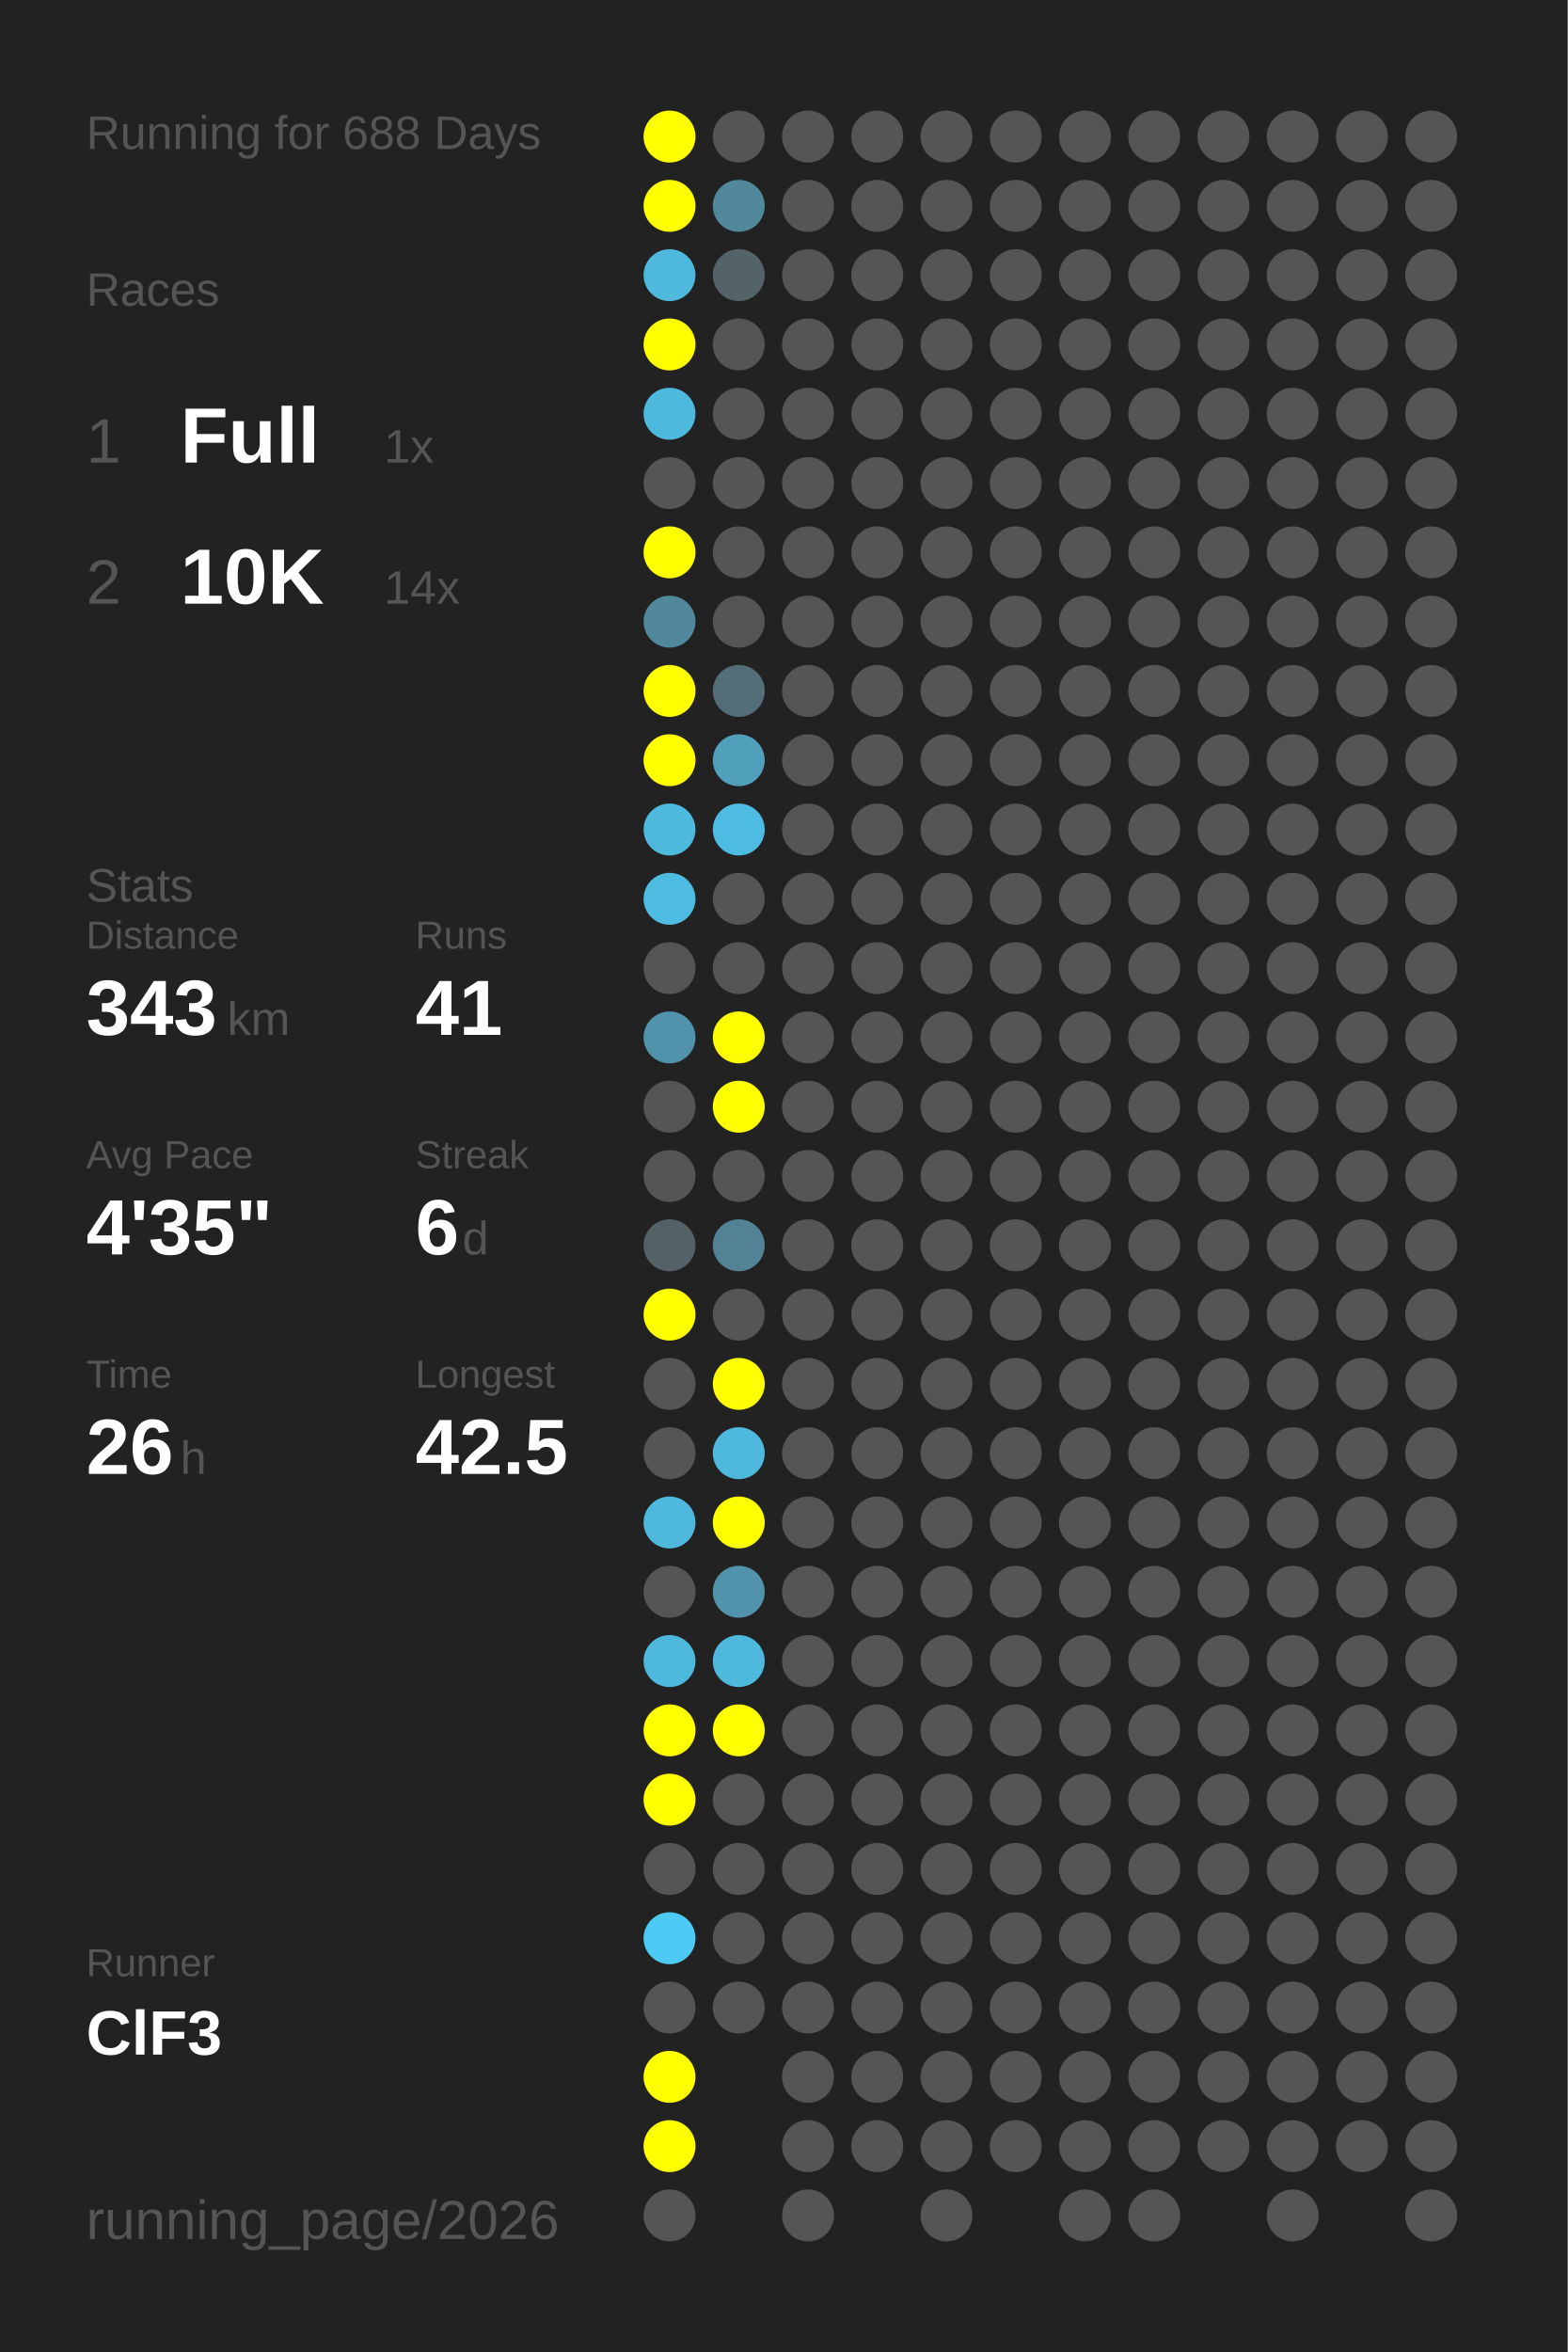
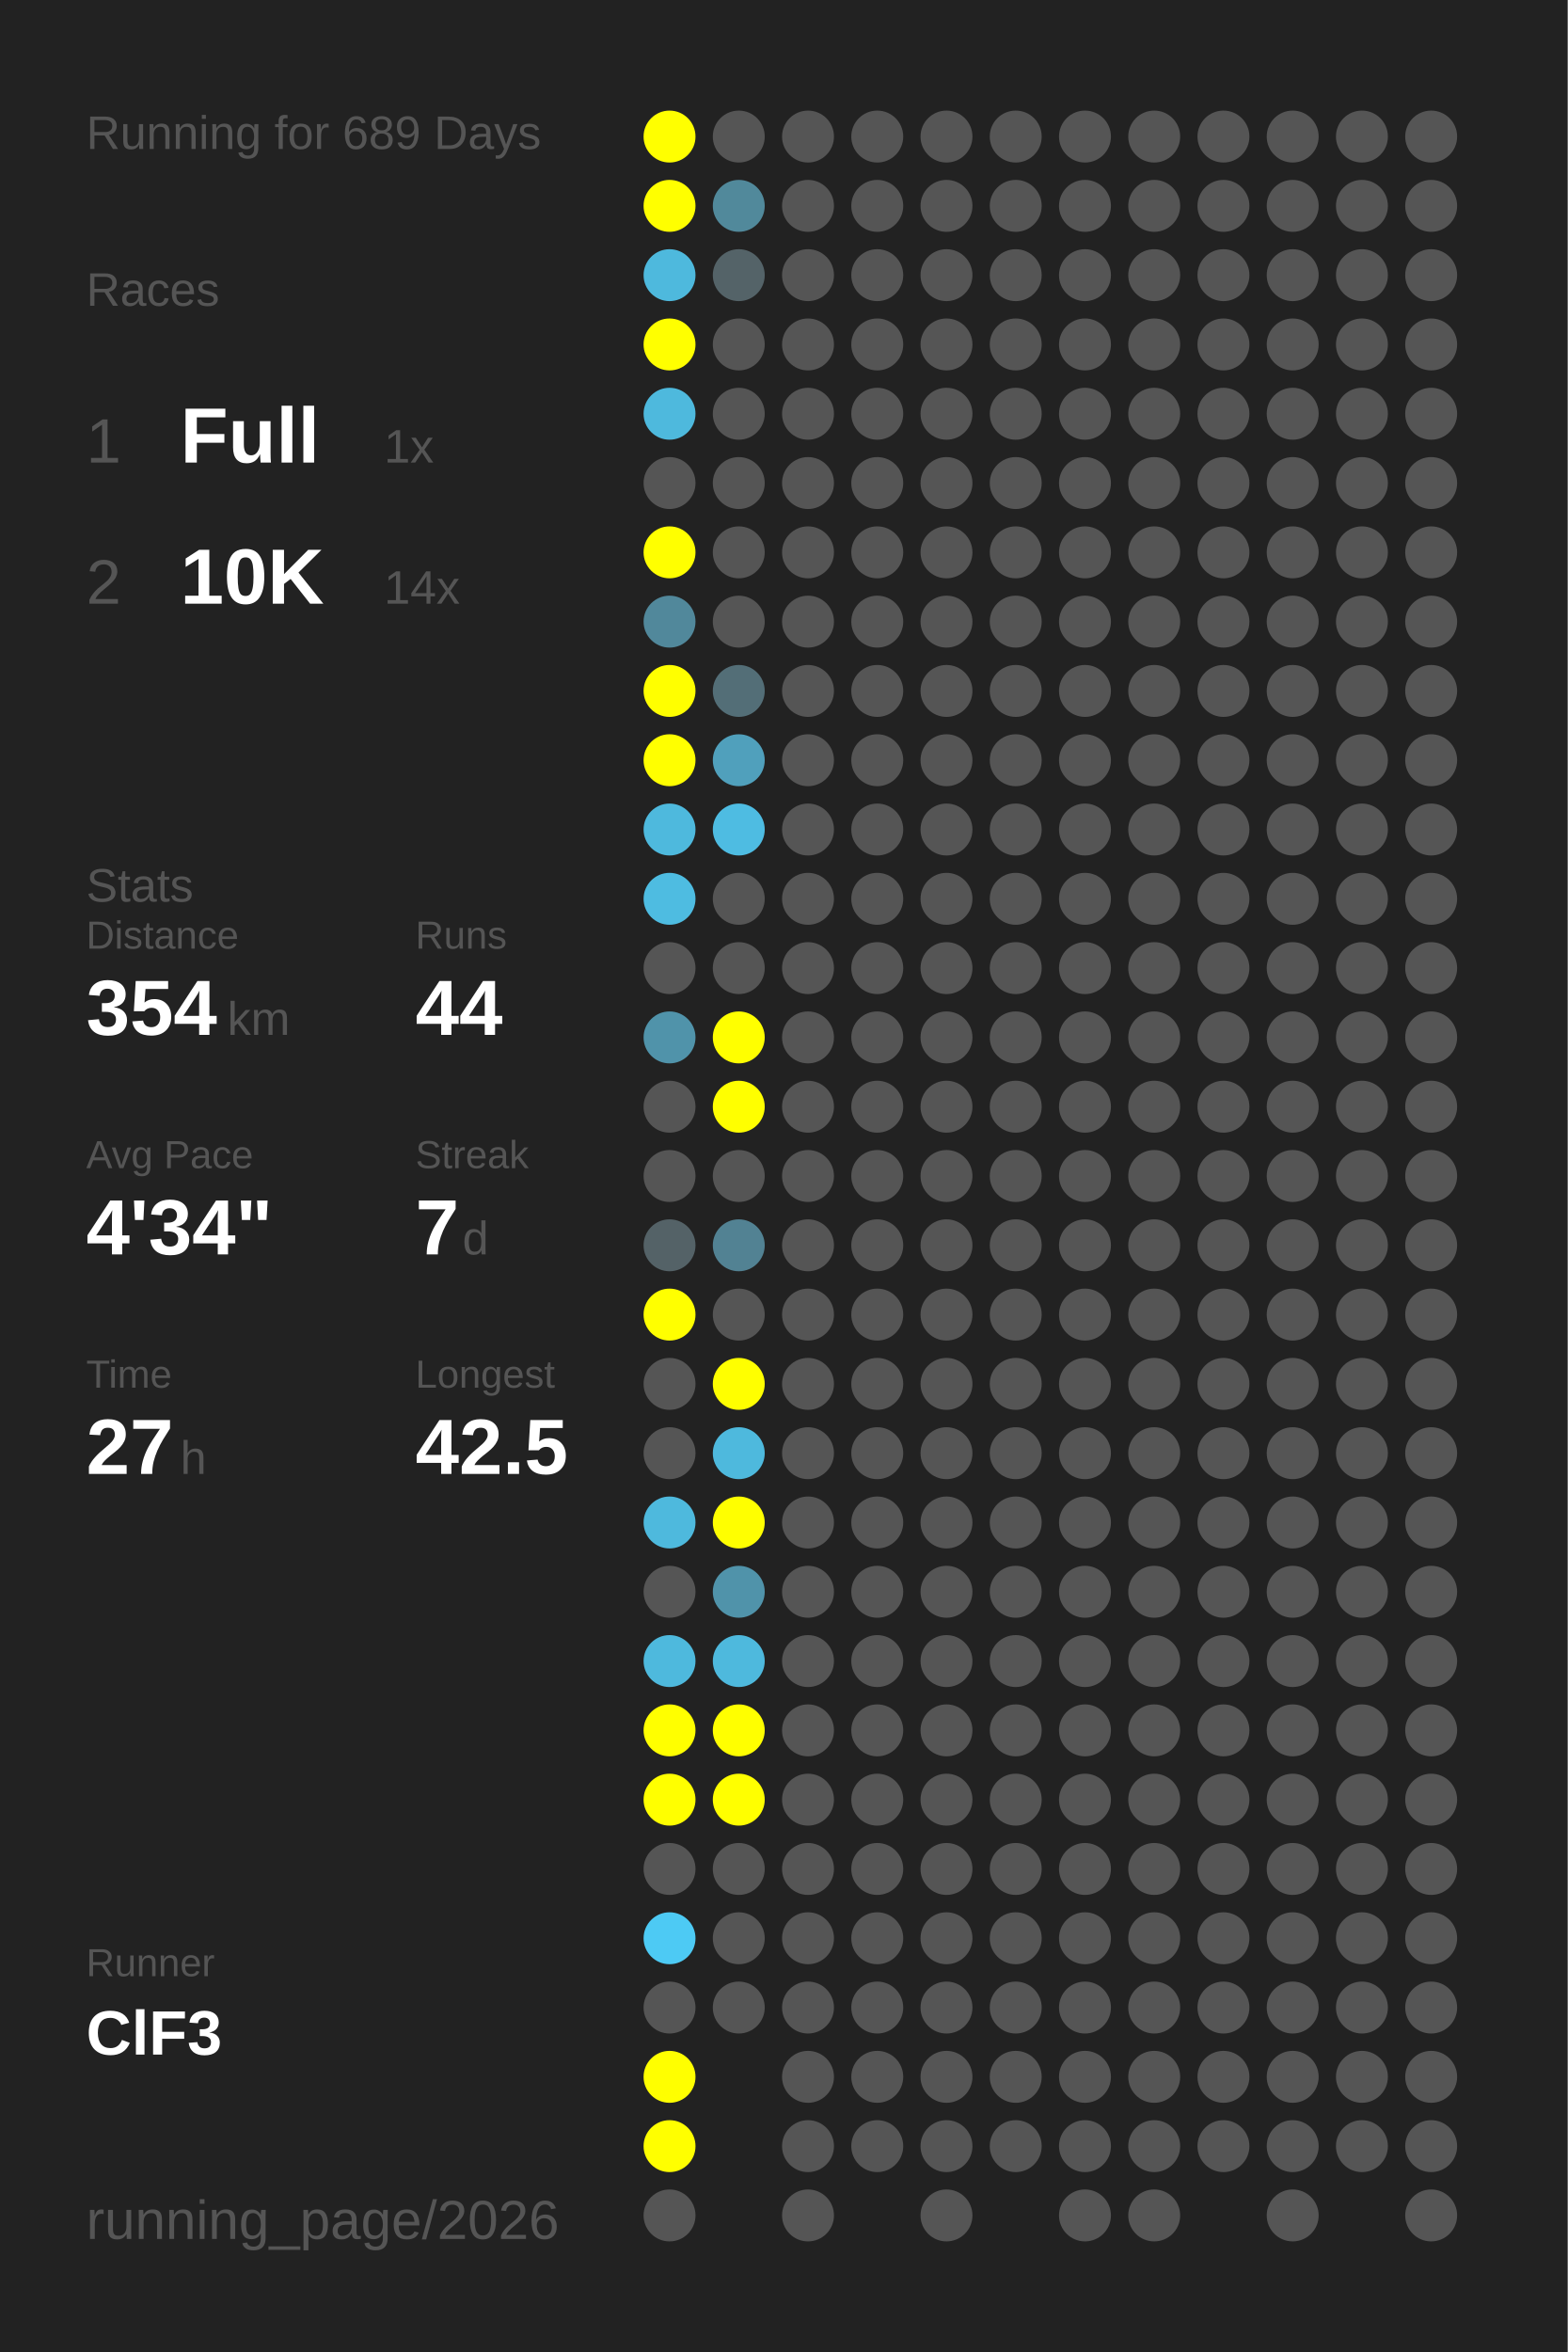
<svg xmlns="http://www.w3.org/2000/svg" baseProfile="full" height="300mm" version="1.1" viewBox="0,0,200,300" width="200mm">
  <defs />
  <rect fill="#222222" height="300" width="200" x="0" y="0" />
-   <text fill="#555555" style="font-size:6px; font-family:Arial;" x="11" y="19">Running for 688 Days</text>
+   <text fill="#555555" style="font-size:6px; font-family:Arial;" x="11" y="19">Running for 689 Days</text>
  <text fill="#555555" style="font-size:6px; font-family:Arial;" x="11" y="39">Races</text>
  <text fill="#555555" style="font-size:8px; font-family:Arial;" x="11" y="59">1</text>
  <text fill="#FFFFFF" style="font-size:10px; font-family:Arial; font-weight:bold;" x="23" y="59">Full</text>
  <text fill="#555555" style="font-size:6px; font-family:Arial;" x="49" y="59">1x</text>
  <text fill="#555555" style="font-size:8px; font-family:Arial;" x="11" y="77">2</text>
  <text fill="#FFFFFF" style="font-size:10px; font-family:Arial; font-weight:bold;" x="23" y="77">10K</text>
  <text fill="#555555" style="font-size:6px; font-family:Arial;" x="49" y="77">14x</text>
  <text fill="#555555" style="font-size:6px; font-family:Arial;" x="11" y="115">Stats</text>
  <text fill="#555555" style="font-size:5px; font-family:Arial;" x="11" y="121">Distance</text>
-   <text fill="#FFFFFF" style="font-size:10px; font-family:Arial; font-weight:bold;" x="11" y="132">343</text>
+   <text fill="#FFFFFF" style="font-size:10px; font-family:Arial; font-weight:bold;" x="11" y="132">354</text>
  <text fill="#555555" style="font-size:6px; font-family:Arial;" x="29" y="132">km</text>
  <text fill="#555555" style="font-size:5px; font-family:Arial;" x="53" y="121">Runs</text>
-   <text fill="#FFFFFF" style="font-size:10px; font-family:Arial; font-weight:bold;" x="53" y="132">41</text>
+   <text fill="#FFFFFF" style="font-size:10px; font-family:Arial; font-weight:bold;" x="53" y="132">44</text>
  <text fill="#555555" style="font-size:5px; font-family:Arial;" x="11" y="149">Avg Pace</text>
-   <text fill="#FFFFFF" style="font-size:10px; font-family:Arial; font-weight:bold;" x="11" y="160">4'35"</text>
+   <text fill="#FFFFFF" style="font-size:10px; font-family:Arial; font-weight:bold;" x="11" y="160">4'34"</text>
  <text fill="#555555" style="font-size:5px; font-family:Arial;" x="53" y="149">Streak</text>
-   <text fill="#FFFFFF" style="font-size:10px; font-family:Arial; font-weight:bold;" x="53" y="160">6</text>
+   <text fill="#FFFFFF" style="font-size:10px; font-family:Arial; font-weight:bold;" x="53" y="160">7</text>
  <text fill="#555555" style="font-size:6px; font-family:Arial;" x="59" y="160">d</text>
  <text fill="#555555" style="font-size:5px; font-family:Arial;" x="11" y="177">Time</text>
-   <text fill="#FFFFFF" style="font-size:10px; font-family:Arial; font-weight:bold;" x="11" y="188">26</text>
+   <text fill="#FFFFFF" style="font-size:10px; font-family:Arial; font-weight:bold;" x="11" y="188">27</text>
  <text fill="#555555" style="font-size:6px; font-family:Arial;" x="23" y="188">h</text>
  <text fill="#555555" style="font-size:5px; font-family:Arial;" x="53" y="177">Longest</text>
  <text fill="#FFFFFF" style="font-size:10px; font-family:Arial; font-weight:bold;" x="53" y="188">42.5</text>
  <text fill="#555555" style="font-size:5px; font-family:Arial;" x="11" y="252.065">Runner</text>
  <text fill="#FFFFFF" style="font-size:8px; font-family:Arial; font-weight:bold;" x="11" y="262.065">ClF3</text>
  <text fill="#555555" style="font-size:7px; font-family:Arial;" x="11" y="285.581">running_page/2026</text>
  <circle cx="85.417" cy="17.419" fill="#FFFF00" r="3.312" />
  <circle cx="85.417" cy="26.258" fill="#FFFF00" r="3.312" />
  <circle cx="85.417" cy="35.097" fill="#4eb9dd" r="3.312" />
  <circle cx="85.417" cy="43.935" fill="#FFFF00" r="3.312" />
  <circle cx="85.417" cy="52.774" fill="#4eb9dd" r="3.312" />
  <circle cx="85.417" cy="61.613" fill="#555555" r="3.312" />
  <circle cx="85.417" cy="70.452" fill="#FFFF00" r="3.312" />
  <circle cx="85.417" cy="79.29" fill="#51889b" r="3.312" />
  <circle cx="85.417" cy="88.129" fill="#FFFF00" r="3.312" />
  <circle cx="85.417" cy="96.968" fill="#FFFF00" r="3.312" />
  <circle cx="85.417" cy="105.806" fill="#4eb9dd" r="3.312" />
  <circle cx="85.417" cy="114.645" fill="#4ebce1" r="3.312" />
  <circle cx="85.417" cy="123.484" fill="#555555" r="3.312" />
  <circle cx="85.417" cy="132.323" fill="#5093aa" r="3.312" />
  <circle cx="85.417" cy="141.161" fill="#555555" r="3.312" />
  <circle cx="85.417" cy="150" fill="#555555" r="3.312" />
  <circle cx="85.417" cy="158.839" fill="#546267" r="3.312" />
  <circle cx="85.417" cy="167.677" fill="#FFFF00" r="3.312" />
  <circle cx="85.417" cy="176.516" fill="#555555" r="3.312" />
  <circle cx="85.417" cy="185.355" fill="#555555" r="3.312" />
  <circle cx="85.417" cy="194.194" fill="#4eb9dd" r="3.312" />
  <circle cx="85.417" cy="203.032" fill="#555555" r="3.312" />
  <circle cx="85.417" cy="211.871" fill="#4eb9dd" r="3.312" />
  <circle cx="85.417" cy="220.71" fill="#FFFF00" r="3.312" />
  <circle cx="85.417" cy="229.548" fill="#FFFF00" r="3.312" />
  <circle cx="85.417" cy="238.387" fill="#555555" r="3.312" />
  <circle cx="85.417" cy="247.226" fill="#4dcaf4" r="3.312" />
  <circle cx="85.417" cy="256.065" fill="#555555" r="3.312" />
  <circle cx="85.417" cy="264.903" fill="#FFFF00" r="3.312" />
  <circle cx="85.417" cy="273.742" fill="#FFFF00" r="3.312" />
  <circle cx="85.417" cy="282.581" fill="#555555" r="3.312" />
  <circle cx="94.25" cy="17.419" fill="#555555" r="3.312" />
  <circle cx="94.25" cy="26.258" fill="#51899b" r="3.312" />
  <circle cx="94.25" cy="35.097" fill="#546368" r="3.312" />
  <circle cx="94.25" cy="43.935" fill="#555555" r="3.312" />
  <circle cx="94.25" cy="52.774" fill="#555555" r="3.312" />
  <circle cx="94.25" cy="61.613" fill="#555555" r="3.312" />
  <circle cx="94.25" cy="70.452" fill="#555555" r="3.312" />
  <circle cx="94.25" cy="79.29" fill="#555555" r="3.312" />
  <circle cx="94.25" cy="88.129" fill="#536e77" r="3.312" />
  <circle cx="94.25" cy="96.968" fill="#50a0bc" r="3.312" />
  <circle cx="94.25" cy="105.806" fill="#4ebce2" r="3.312" />
  <circle cx="94.25" cy="114.645" fill="#555555" r="3.312" />
  <circle cx="94.25" cy="123.484" fill="#555555" r="3.312" />
  <circle cx="94.25" cy="132.323" fill="#FFFF00" r="3.312" />
  <circle cx="94.25" cy="141.161" fill="#FFFF00" r="3.312" />
  <circle cx="94.25" cy="150" fill="#555555" r="3.312" />
  <circle cx="94.25" cy="158.839" fill="#528293" r="3.312" />
  <circle cx="94.25" cy="167.677" fill="#555555" r="3.312" />
  <circle cx="94.25" cy="176.516" fill="#FFFF00" r="3.312" />
  <circle cx="94.25" cy="185.355" fill="#4eb9dd" r="3.312" />
  <circle cx="94.25" cy="194.194" fill="#FFFF00" r="3.312" />
  <circle cx="94.25" cy="203.032" fill="#5093aa" r="3.312" />
  <circle cx="94.25" cy="211.871" fill="#4eb9dd" r="3.312" />
  <circle cx="94.25" cy="220.71" fill="#FFFF00" r="3.312" />
-   <circle cx="94.25" cy="229.548" fill="#555555" r="3.312" />
+   <circle cx="94.25" cy="229.548" fill="#FFFF00" r="3.312" />
  <circle cx="94.25" cy="238.387" fill="#555555" r="3.312" />
  <circle cx="94.25" cy="247.226" fill="#555555" r="3.312" />
  <circle cx="94.25" cy="256.065" fill="#555555" r="3.312" />
  <circle cx="103.083" cy="17.419" fill="#555555" r="3.312" />
  <circle cx="103.083" cy="26.258" fill="#555555" r="3.312" />
  <circle cx="103.083" cy="35.097" fill="#555555" r="3.312" />
  <circle cx="103.083" cy="43.935" fill="#555555" r="3.312" />
  <circle cx="103.083" cy="52.774" fill="#555555" r="3.312" />
  <circle cx="103.083" cy="61.613" fill="#555555" r="3.312" />
  <circle cx="103.083" cy="70.452" fill="#555555" r="3.312" />
  <circle cx="103.083" cy="79.29" fill="#555555" r="3.312" />
  <circle cx="103.083" cy="88.129" fill="#555555" r="3.312" />
  <circle cx="103.083" cy="96.968" fill="#555555" r="3.312" />
  <circle cx="103.083" cy="105.806" fill="#555555" r="3.312" />
  <circle cx="103.083" cy="114.645" fill="#555555" r="3.312" />
  <circle cx="103.083" cy="123.484" fill="#555555" r="3.312" />
  <circle cx="103.083" cy="132.323" fill="#555555" r="3.312" />
  <circle cx="103.083" cy="141.161" fill="#555555" r="3.312" />
  <circle cx="103.083" cy="150" fill="#555555" r="3.312" />
  <circle cx="103.083" cy="158.839" fill="#555555" r="3.312" />
  <circle cx="103.083" cy="167.677" fill="#555555" r="3.312" />
  <circle cx="103.083" cy="176.516" fill="#555555" r="3.312" />
  <circle cx="103.083" cy="185.355" fill="#555555" r="3.312" />
  <circle cx="103.083" cy="194.194" fill="#555555" r="3.312" />
  <circle cx="103.083" cy="203.032" fill="#555555" r="3.312" />
  <circle cx="103.083" cy="211.871" fill="#555555" r="3.312" />
  <circle cx="103.083" cy="220.71" fill="#555555" r="3.312" />
  <circle cx="103.083" cy="229.548" fill="#555555" r="3.312" />
  <circle cx="103.083" cy="238.387" fill="#555555" r="3.312" />
  <circle cx="103.083" cy="247.226" fill="#555555" r="3.312" />
  <circle cx="103.083" cy="256.065" fill="#555555" r="3.312" />
  <circle cx="103.083" cy="264.903" fill="#555555" r="3.312" />
  <circle cx="103.083" cy="273.742" fill="#555555" r="3.312" />
  <circle cx="103.083" cy="282.581" fill="#555555" r="3.312" />
  <circle cx="111.917" cy="17.419" fill="#555555" r="3.312" />
  <circle cx="111.917" cy="26.258" fill="#555555" r="3.312" />
  <circle cx="111.917" cy="35.097" fill="#555555" r="3.312" />
  <circle cx="111.917" cy="43.935" fill="#555555" r="3.312" />
  <circle cx="111.917" cy="52.774" fill="#555555" r="3.312" />
  <circle cx="111.917" cy="61.613" fill="#555555" r="3.312" />
  <circle cx="111.917" cy="70.452" fill="#555555" r="3.312" />
  <circle cx="111.917" cy="79.29" fill="#555555" r="3.312" />
  <circle cx="111.917" cy="88.129" fill="#555555" r="3.312" />
  <circle cx="111.917" cy="96.968" fill="#555555" r="3.312" />
  <circle cx="111.917" cy="105.806" fill="#555555" r="3.312" />
  <circle cx="111.917" cy="114.645" fill="#555555" r="3.312" />
  <circle cx="111.917" cy="123.484" fill="#555555" r="3.312" />
  <circle cx="111.917" cy="132.323" fill="#555555" r="3.312" />
  <circle cx="111.917" cy="141.161" fill="#555555" r="3.312" />
  <circle cx="111.917" cy="150" fill="#555555" r="3.312" />
  <circle cx="111.917" cy="158.839" fill="#555555" r="3.312" />
  <circle cx="111.917" cy="167.677" fill="#555555" r="3.312" />
  <circle cx="111.917" cy="176.516" fill="#555555" r="3.312" />
  <circle cx="111.917" cy="185.355" fill="#555555" r="3.312" />
  <circle cx="111.917" cy="194.194" fill="#555555" r="3.312" />
  <circle cx="111.917" cy="203.032" fill="#555555" r="3.312" />
  <circle cx="111.917" cy="211.871" fill="#555555" r="3.312" />
  <circle cx="111.917" cy="220.71" fill="#555555" r="3.312" />
  <circle cx="111.917" cy="229.548" fill="#555555" r="3.312" />
  <circle cx="111.917" cy="238.387" fill="#555555" r="3.312" />
  <circle cx="111.917" cy="247.226" fill="#555555" r="3.312" />
  <circle cx="111.917" cy="256.065" fill="#555555" r="3.312" />
  <circle cx="111.917" cy="264.903" fill="#555555" r="3.312" />
  <circle cx="111.917" cy="273.742" fill="#555555" r="3.312" />
  <circle cx="120.75" cy="17.419" fill="#555555" r="3.312" />
  <circle cx="120.75" cy="26.258" fill="#555555" r="3.312" />
  <circle cx="120.75" cy="35.097" fill="#555555" r="3.312" />
  <circle cx="120.75" cy="43.935" fill="#555555" r="3.312" />
  <circle cx="120.75" cy="52.774" fill="#555555" r="3.312" />
  <circle cx="120.75" cy="61.613" fill="#555555" r="3.312" />
  <circle cx="120.75" cy="70.452" fill="#555555" r="3.312" />
  <circle cx="120.75" cy="79.29" fill="#555555" r="3.312" />
  <circle cx="120.75" cy="88.129" fill="#555555" r="3.312" />
  <circle cx="120.75" cy="96.968" fill="#555555" r="3.312" />
  <circle cx="120.75" cy="105.806" fill="#555555" r="3.312" />
  <circle cx="120.75" cy="114.645" fill="#555555" r="3.312" />
  <circle cx="120.75" cy="123.484" fill="#555555" r="3.312" />
  <circle cx="120.75" cy="132.323" fill="#555555" r="3.312" />
  <circle cx="120.75" cy="141.161" fill="#555555" r="3.312" />
  <circle cx="120.75" cy="150" fill="#555555" r="3.312" />
  <circle cx="120.75" cy="158.839" fill="#555555" r="3.312" />
  <circle cx="120.75" cy="167.677" fill="#555555" r="3.312" />
  <circle cx="120.75" cy="176.516" fill="#555555" r="3.312" />
  <circle cx="120.75" cy="185.355" fill="#555555" r="3.312" />
  <circle cx="120.75" cy="194.194" fill="#555555" r="3.312" />
  <circle cx="120.75" cy="203.032" fill="#555555" r="3.312" />
  <circle cx="120.75" cy="211.871" fill="#555555" r="3.312" />
  <circle cx="120.75" cy="220.71" fill="#555555" r="3.312" />
  <circle cx="120.75" cy="229.548" fill="#555555" r="3.312" />
  <circle cx="120.75" cy="238.387" fill="#555555" r="3.312" />
  <circle cx="120.75" cy="247.226" fill="#555555" r="3.312" />
  <circle cx="120.75" cy="256.065" fill="#555555" r="3.312" />
  <circle cx="120.75" cy="264.903" fill="#555555" r="3.312" />
  <circle cx="120.75" cy="273.742" fill="#555555" r="3.312" />
  <circle cx="120.75" cy="282.581" fill="#555555" r="3.312" />
  <circle cx="129.583" cy="17.419" fill="#555555" r="3.312" />
  <circle cx="129.583" cy="26.258" fill="#555555" r="3.312" />
  <circle cx="129.583" cy="35.097" fill="#555555" r="3.312" />
  <circle cx="129.583" cy="43.935" fill="#555555" r="3.312" />
  <circle cx="129.583" cy="52.774" fill="#555555" r="3.312" />
  <circle cx="129.583" cy="61.613" fill="#555555" r="3.312" />
  <circle cx="129.583" cy="70.452" fill="#555555" r="3.312" />
  <circle cx="129.583" cy="79.29" fill="#555555" r="3.312" />
  <circle cx="129.583" cy="88.129" fill="#555555" r="3.312" />
  <circle cx="129.583" cy="96.968" fill="#555555" r="3.312" />
  <circle cx="129.583" cy="105.806" fill="#555555" r="3.312" />
  <circle cx="129.583" cy="114.645" fill="#555555" r="3.312" />
  <circle cx="129.583" cy="123.484" fill="#555555" r="3.312" />
  <circle cx="129.583" cy="132.323" fill="#555555" r="3.312" />
  <circle cx="129.583" cy="141.161" fill="#555555" r="3.312" />
  <circle cx="129.583" cy="150" fill="#555555" r="3.312" />
  <circle cx="129.583" cy="158.839" fill="#555555" r="3.312" />
  <circle cx="129.583" cy="167.677" fill="#555555" r="3.312" />
  <circle cx="129.583" cy="176.516" fill="#555555" r="3.312" />
  <circle cx="129.583" cy="185.355" fill="#555555" r="3.312" />
  <circle cx="129.583" cy="194.194" fill="#555555" r="3.312" />
  <circle cx="129.583" cy="203.032" fill="#555555" r="3.312" />
  <circle cx="129.583" cy="211.871" fill="#555555" r="3.312" />
  <circle cx="129.583" cy="220.71" fill="#555555" r="3.312" />
  <circle cx="129.583" cy="229.548" fill="#555555" r="3.312" />
  <circle cx="129.583" cy="238.387" fill="#555555" r="3.312" />
  <circle cx="129.583" cy="247.226" fill="#555555" r="3.312" />
  <circle cx="129.583" cy="256.065" fill="#555555" r="3.312" />
  <circle cx="129.583" cy="264.903" fill="#555555" r="3.312" />
  <circle cx="129.583" cy="273.742" fill="#555555" r="3.312" />
  <circle cx="138.417" cy="17.419" fill="#555555" r="3.312" />
  <circle cx="138.417" cy="26.258" fill="#555555" r="3.312" />
  <circle cx="138.417" cy="35.097" fill="#555555" r="3.312" />
  <circle cx="138.417" cy="43.935" fill="#555555" r="3.312" />
  <circle cx="138.417" cy="52.774" fill="#555555" r="3.312" />
  <circle cx="138.417" cy="61.613" fill="#555555" r="3.312" />
  <circle cx="138.417" cy="70.452" fill="#555555" r="3.312" />
  <circle cx="138.417" cy="79.29" fill="#555555" r="3.312" />
  <circle cx="138.417" cy="88.129" fill="#555555" r="3.312" />
  <circle cx="138.417" cy="96.968" fill="#555555" r="3.312" />
  <circle cx="138.417" cy="105.806" fill="#555555" r="3.312" />
  <circle cx="138.417" cy="114.645" fill="#555555" r="3.312" />
  <circle cx="138.417" cy="123.484" fill="#555555" r="3.312" />
  <circle cx="138.417" cy="132.323" fill="#555555" r="3.312" />
  <circle cx="138.417" cy="141.161" fill="#555555" r="3.312" />
  <circle cx="138.417" cy="150" fill="#555555" r="3.312" />
  <circle cx="138.417" cy="158.839" fill="#555555" r="3.312" />
  <circle cx="138.417" cy="167.677" fill="#555555" r="3.312" />
  <circle cx="138.417" cy="176.516" fill="#555555" r="3.312" />
  <circle cx="138.417" cy="185.355" fill="#555555" r="3.312" />
  <circle cx="138.417" cy="194.194" fill="#555555" r="3.312" />
  <circle cx="138.417" cy="203.032" fill="#555555" r="3.312" />
  <circle cx="138.417" cy="211.871" fill="#555555" r="3.312" />
  <circle cx="138.417" cy="220.71" fill="#555555" r="3.312" />
  <circle cx="138.417" cy="229.548" fill="#555555" r="3.312" />
  <circle cx="138.417" cy="238.387" fill="#555555" r="3.312" />
  <circle cx="138.417" cy="247.226" fill="#555555" r="3.312" />
  <circle cx="138.417" cy="256.065" fill="#555555" r="3.312" />
  <circle cx="138.417" cy="264.903" fill="#555555" r="3.312" />
  <circle cx="138.417" cy="273.742" fill="#555555" r="3.312" />
  <circle cx="138.417" cy="282.581" fill="#555555" r="3.312" />
  <circle cx="147.25" cy="17.419" fill="#555555" r="3.312" />
  <circle cx="147.25" cy="26.258" fill="#555555" r="3.312" />
  <circle cx="147.25" cy="35.097" fill="#555555" r="3.312" />
  <circle cx="147.25" cy="43.935" fill="#555555" r="3.312" />
  <circle cx="147.25" cy="52.774" fill="#555555" r="3.312" />
  <circle cx="147.25" cy="61.613" fill="#555555" r="3.312" />
  <circle cx="147.25" cy="70.452" fill="#555555" r="3.312" />
  <circle cx="147.25" cy="79.29" fill="#555555" r="3.312" />
  <circle cx="147.25" cy="88.129" fill="#555555" r="3.312" />
  <circle cx="147.25" cy="96.968" fill="#555555" r="3.312" />
  <circle cx="147.25" cy="105.806" fill="#555555" r="3.312" />
  <circle cx="147.25" cy="114.645" fill="#555555" r="3.312" />
  <circle cx="147.25" cy="123.484" fill="#555555" r="3.312" />
  <circle cx="147.25" cy="132.323" fill="#555555" r="3.312" />
  <circle cx="147.25" cy="141.161" fill="#555555" r="3.312" />
  <circle cx="147.25" cy="150" fill="#555555" r="3.312" />
  <circle cx="147.25" cy="158.839" fill="#555555" r="3.312" />
  <circle cx="147.25" cy="167.677" fill="#555555" r="3.312" />
  <circle cx="147.25" cy="176.516" fill="#555555" r="3.312" />
  <circle cx="147.25" cy="185.355" fill="#555555" r="3.312" />
  <circle cx="147.25" cy="194.194" fill="#555555" r="3.312" />
  <circle cx="147.25" cy="203.032" fill="#555555" r="3.312" />
  <circle cx="147.25" cy="211.871" fill="#555555" r="3.312" />
  <circle cx="147.25" cy="220.71" fill="#555555" r="3.312" />
  <circle cx="147.25" cy="229.548" fill="#555555" r="3.312" />
  <circle cx="147.25" cy="238.387" fill="#555555" r="3.312" />
  <circle cx="147.25" cy="247.226" fill="#555555" r="3.312" />
  <circle cx="147.25" cy="256.065" fill="#555555" r="3.312" />
  <circle cx="147.25" cy="264.903" fill="#555555" r="3.312" />
  <circle cx="147.25" cy="273.742" fill="#555555" r="3.312" />
  <circle cx="147.25" cy="282.581" fill="#555555" r="3.312" />
  <circle cx="156.083" cy="17.419" fill="#555555" r="3.312" />
  <circle cx="156.083" cy="26.258" fill="#555555" r="3.312" />
  <circle cx="156.083" cy="35.097" fill="#555555" r="3.312" />
  <circle cx="156.083" cy="43.935" fill="#555555" r="3.312" />
  <circle cx="156.083" cy="52.774" fill="#555555" r="3.312" />
  <circle cx="156.083" cy="61.613" fill="#555555" r="3.312" />
  <circle cx="156.083" cy="70.452" fill="#555555" r="3.312" />
  <circle cx="156.083" cy="79.29" fill="#555555" r="3.312" />
  <circle cx="156.083" cy="88.129" fill="#555555" r="3.312" />
  <circle cx="156.083" cy="96.968" fill="#555555" r="3.312" />
  <circle cx="156.083" cy="105.806" fill="#555555" r="3.312" />
  <circle cx="156.083" cy="114.645" fill="#555555" r="3.312" />
  <circle cx="156.083" cy="123.484" fill="#555555" r="3.312" />
  <circle cx="156.083" cy="132.323" fill="#555555" r="3.312" />
  <circle cx="156.083" cy="141.161" fill="#555555" r="3.312" />
  <circle cx="156.083" cy="150" fill="#555555" r="3.312" />
  <circle cx="156.083" cy="158.839" fill="#555555" r="3.312" />
  <circle cx="156.083" cy="167.677" fill="#555555" r="3.312" />
  <circle cx="156.083" cy="176.516" fill="#555555" r="3.312" />
  <circle cx="156.083" cy="185.355" fill="#555555" r="3.312" />
  <circle cx="156.083" cy="194.194" fill="#555555" r="3.312" />
  <circle cx="156.083" cy="203.032" fill="#555555" r="3.312" />
  <circle cx="156.083" cy="211.871" fill="#555555" r="3.312" />
  <circle cx="156.083" cy="220.71" fill="#555555" r="3.312" />
  <circle cx="156.083" cy="229.548" fill="#555555" r="3.312" />
  <circle cx="156.083" cy="238.387" fill="#555555" r="3.312" />
  <circle cx="156.083" cy="247.226" fill="#555555" r="3.312" />
  <circle cx="156.083" cy="256.065" fill="#555555" r="3.312" />
  <circle cx="156.083" cy="264.903" fill="#555555" r="3.312" />
  <circle cx="156.083" cy="273.742" fill="#555555" r="3.312" />
  <circle cx="164.917" cy="17.419" fill="#555555" r="3.312" />
  <circle cx="164.917" cy="26.258" fill="#555555" r="3.312" />
  <circle cx="164.917" cy="35.097" fill="#555555" r="3.312" />
  <circle cx="164.917" cy="43.935" fill="#555555" r="3.312" />
  <circle cx="164.917" cy="52.774" fill="#555555" r="3.312" />
  <circle cx="164.917" cy="61.613" fill="#555555" r="3.312" />
  <circle cx="164.917" cy="70.452" fill="#555555" r="3.312" />
  <circle cx="164.917" cy="79.29" fill="#555555" r="3.312" />
  <circle cx="164.917" cy="88.129" fill="#555555" r="3.312" />
  <circle cx="164.917" cy="96.968" fill="#555555" r="3.312" />
  <circle cx="164.917" cy="105.806" fill="#555555" r="3.312" />
  <circle cx="164.917" cy="114.645" fill="#555555" r="3.312" />
  <circle cx="164.917" cy="123.484" fill="#555555" r="3.312" />
  <circle cx="164.917" cy="132.323" fill="#555555" r="3.312" />
  <circle cx="164.917" cy="141.161" fill="#555555" r="3.312" />
  <circle cx="164.917" cy="150" fill="#555555" r="3.312" />
  <circle cx="164.917" cy="158.839" fill="#555555" r="3.312" />
  <circle cx="164.917" cy="167.677" fill="#555555" r="3.312" />
  <circle cx="164.917" cy="176.516" fill="#555555" r="3.312" />
  <circle cx="164.917" cy="185.355" fill="#555555" r="3.312" />
  <circle cx="164.917" cy="194.194" fill="#555555" r="3.312" />
  <circle cx="164.917" cy="203.032" fill="#555555" r="3.312" />
  <circle cx="164.917" cy="211.871" fill="#555555" r="3.312" />
  <circle cx="164.917" cy="220.71" fill="#555555" r="3.312" />
  <circle cx="164.917" cy="229.548" fill="#555555" r="3.312" />
  <circle cx="164.917" cy="238.387" fill="#555555" r="3.312" />
  <circle cx="164.917" cy="247.226" fill="#555555" r="3.312" />
  <circle cx="164.917" cy="256.065" fill="#555555" r="3.312" />
  <circle cx="164.917" cy="264.903" fill="#555555" r="3.312" />
  <circle cx="164.917" cy="273.742" fill="#555555" r="3.312" />
  <circle cx="164.917" cy="282.581" fill="#555555" r="3.312" />
  <circle cx="173.75" cy="17.419" fill="#555555" r="3.312" />
  <circle cx="173.75" cy="26.258" fill="#555555" r="3.312" />
  <circle cx="173.75" cy="35.097" fill="#555555" r="3.312" />
  <circle cx="173.75" cy="43.935" fill="#555555" r="3.312" />
  <circle cx="173.75" cy="52.774" fill="#555555" r="3.312" />
  <circle cx="173.75" cy="61.613" fill="#555555" r="3.312" />
  <circle cx="173.75" cy="70.452" fill="#555555" r="3.312" />
  <circle cx="173.75" cy="79.29" fill="#555555" r="3.312" />
  <circle cx="173.75" cy="88.129" fill="#555555" r="3.312" />
  <circle cx="173.75" cy="96.968" fill="#555555" r="3.312" />
  <circle cx="173.75" cy="105.806" fill="#555555" r="3.312" />
  <circle cx="173.75" cy="114.645" fill="#555555" r="3.312" />
  <circle cx="173.75" cy="123.484" fill="#555555" r="3.312" />
  <circle cx="173.75" cy="132.323" fill="#555555" r="3.312" />
  <circle cx="173.75" cy="141.161" fill="#555555" r="3.312" />
  <circle cx="173.75" cy="150" fill="#555555" r="3.312" />
  <circle cx="173.75" cy="158.839" fill="#555555" r="3.312" />
  <circle cx="173.75" cy="167.677" fill="#555555" r="3.312" />
  <circle cx="173.75" cy="176.516" fill="#555555" r="3.312" />
  <circle cx="173.75" cy="185.355" fill="#555555" r="3.312" />
  <circle cx="173.75" cy="194.194" fill="#555555" r="3.312" />
  <circle cx="173.75" cy="203.032" fill="#555555" r="3.312" />
  <circle cx="173.75" cy="211.871" fill="#555555" r="3.312" />
  <circle cx="173.75" cy="220.71" fill="#555555" r="3.312" />
  <circle cx="173.75" cy="229.548" fill="#555555" r="3.312" />
  <circle cx="173.75" cy="238.387" fill="#555555" r="3.312" />
  <circle cx="173.75" cy="247.226" fill="#555555" r="3.312" />
  <circle cx="173.75" cy="256.065" fill="#555555" r="3.312" />
  <circle cx="173.75" cy="264.903" fill="#555555" r="3.312" />
  <circle cx="173.75" cy="273.742" fill="#555555" r="3.312" />
  <circle cx="182.583" cy="17.419" fill="#555555" r="3.312" />
  <circle cx="182.583" cy="26.258" fill="#555555" r="3.312" />
  <circle cx="182.583" cy="35.097" fill="#555555" r="3.312" />
  <circle cx="182.583" cy="43.935" fill="#555555" r="3.312" />
  <circle cx="182.583" cy="52.774" fill="#555555" r="3.312" />
  <circle cx="182.583" cy="61.613" fill="#555555" r="3.312" />
  <circle cx="182.583" cy="70.452" fill="#555555" r="3.312" />
  <circle cx="182.583" cy="79.29" fill="#555555" r="3.312" />
  <circle cx="182.583" cy="88.129" fill="#555555" r="3.312" />
  <circle cx="182.583" cy="96.968" fill="#555555" r="3.312" />
  <circle cx="182.583" cy="105.806" fill="#555555" r="3.312" />
  <circle cx="182.583" cy="114.645" fill="#555555" r="3.312" />
  <circle cx="182.583" cy="123.484" fill="#555555" r="3.312" />
  <circle cx="182.583" cy="132.323" fill="#555555" r="3.312" />
  <circle cx="182.583" cy="141.161" fill="#555555" r="3.312" />
  <circle cx="182.583" cy="150" fill="#555555" r="3.312" />
  <circle cx="182.583" cy="158.839" fill="#555555" r="3.312" />
  <circle cx="182.583" cy="167.677" fill="#555555" r="3.312" />
  <circle cx="182.583" cy="176.516" fill="#555555" r="3.312" />
  <circle cx="182.583" cy="185.355" fill="#555555" r="3.312" />
  <circle cx="182.583" cy="194.194" fill="#555555" r="3.312" />
  <circle cx="182.583" cy="203.032" fill="#555555" r="3.312" />
  <circle cx="182.583" cy="211.871" fill="#555555" r="3.312" />
  <circle cx="182.583" cy="220.71" fill="#555555" r="3.312" />
  <circle cx="182.583" cy="229.548" fill="#555555" r="3.312" />
  <circle cx="182.583" cy="238.387" fill="#555555" r="3.312" />
  <circle cx="182.583" cy="247.226" fill="#555555" r="3.312" />
  <circle cx="182.583" cy="256.065" fill="#555555" r="3.312" />
  <circle cx="182.583" cy="264.903" fill="#555555" r="3.312" />
  <circle cx="182.583" cy="273.742" fill="#555555" r="3.312" />
  <circle cx="182.583" cy="282.581" fill="#555555" r="3.312" />
</svg>
